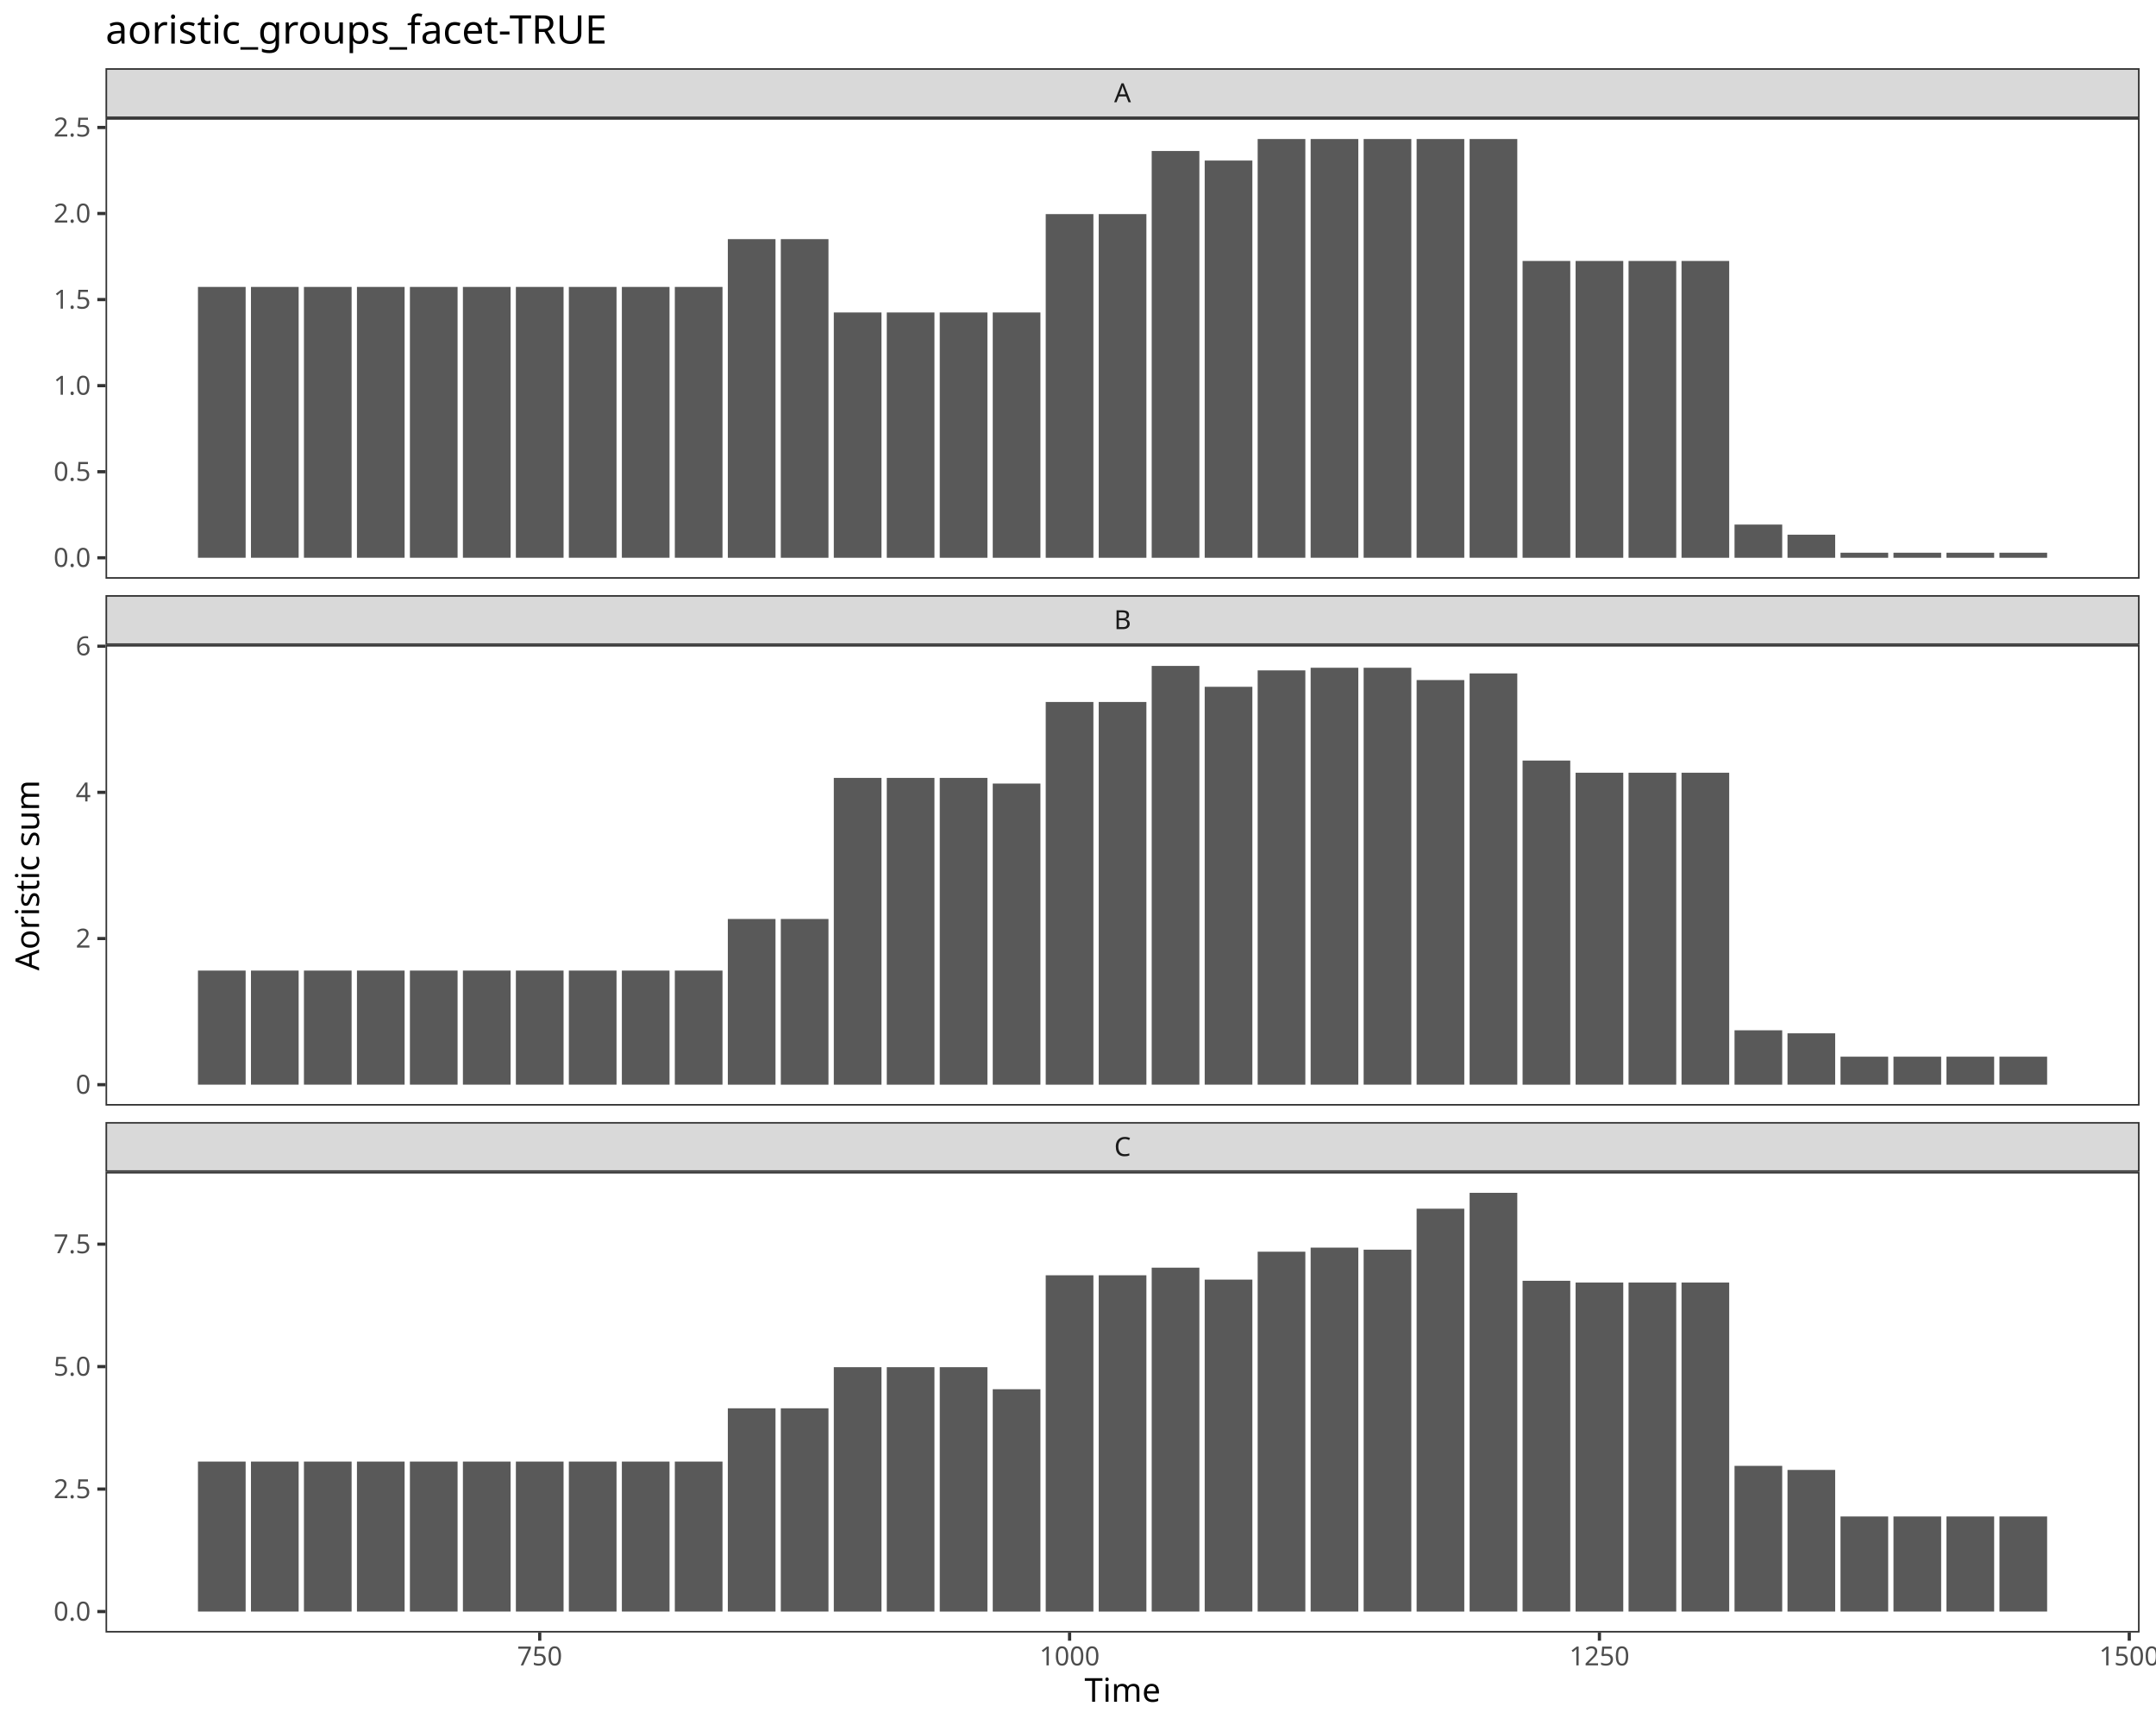
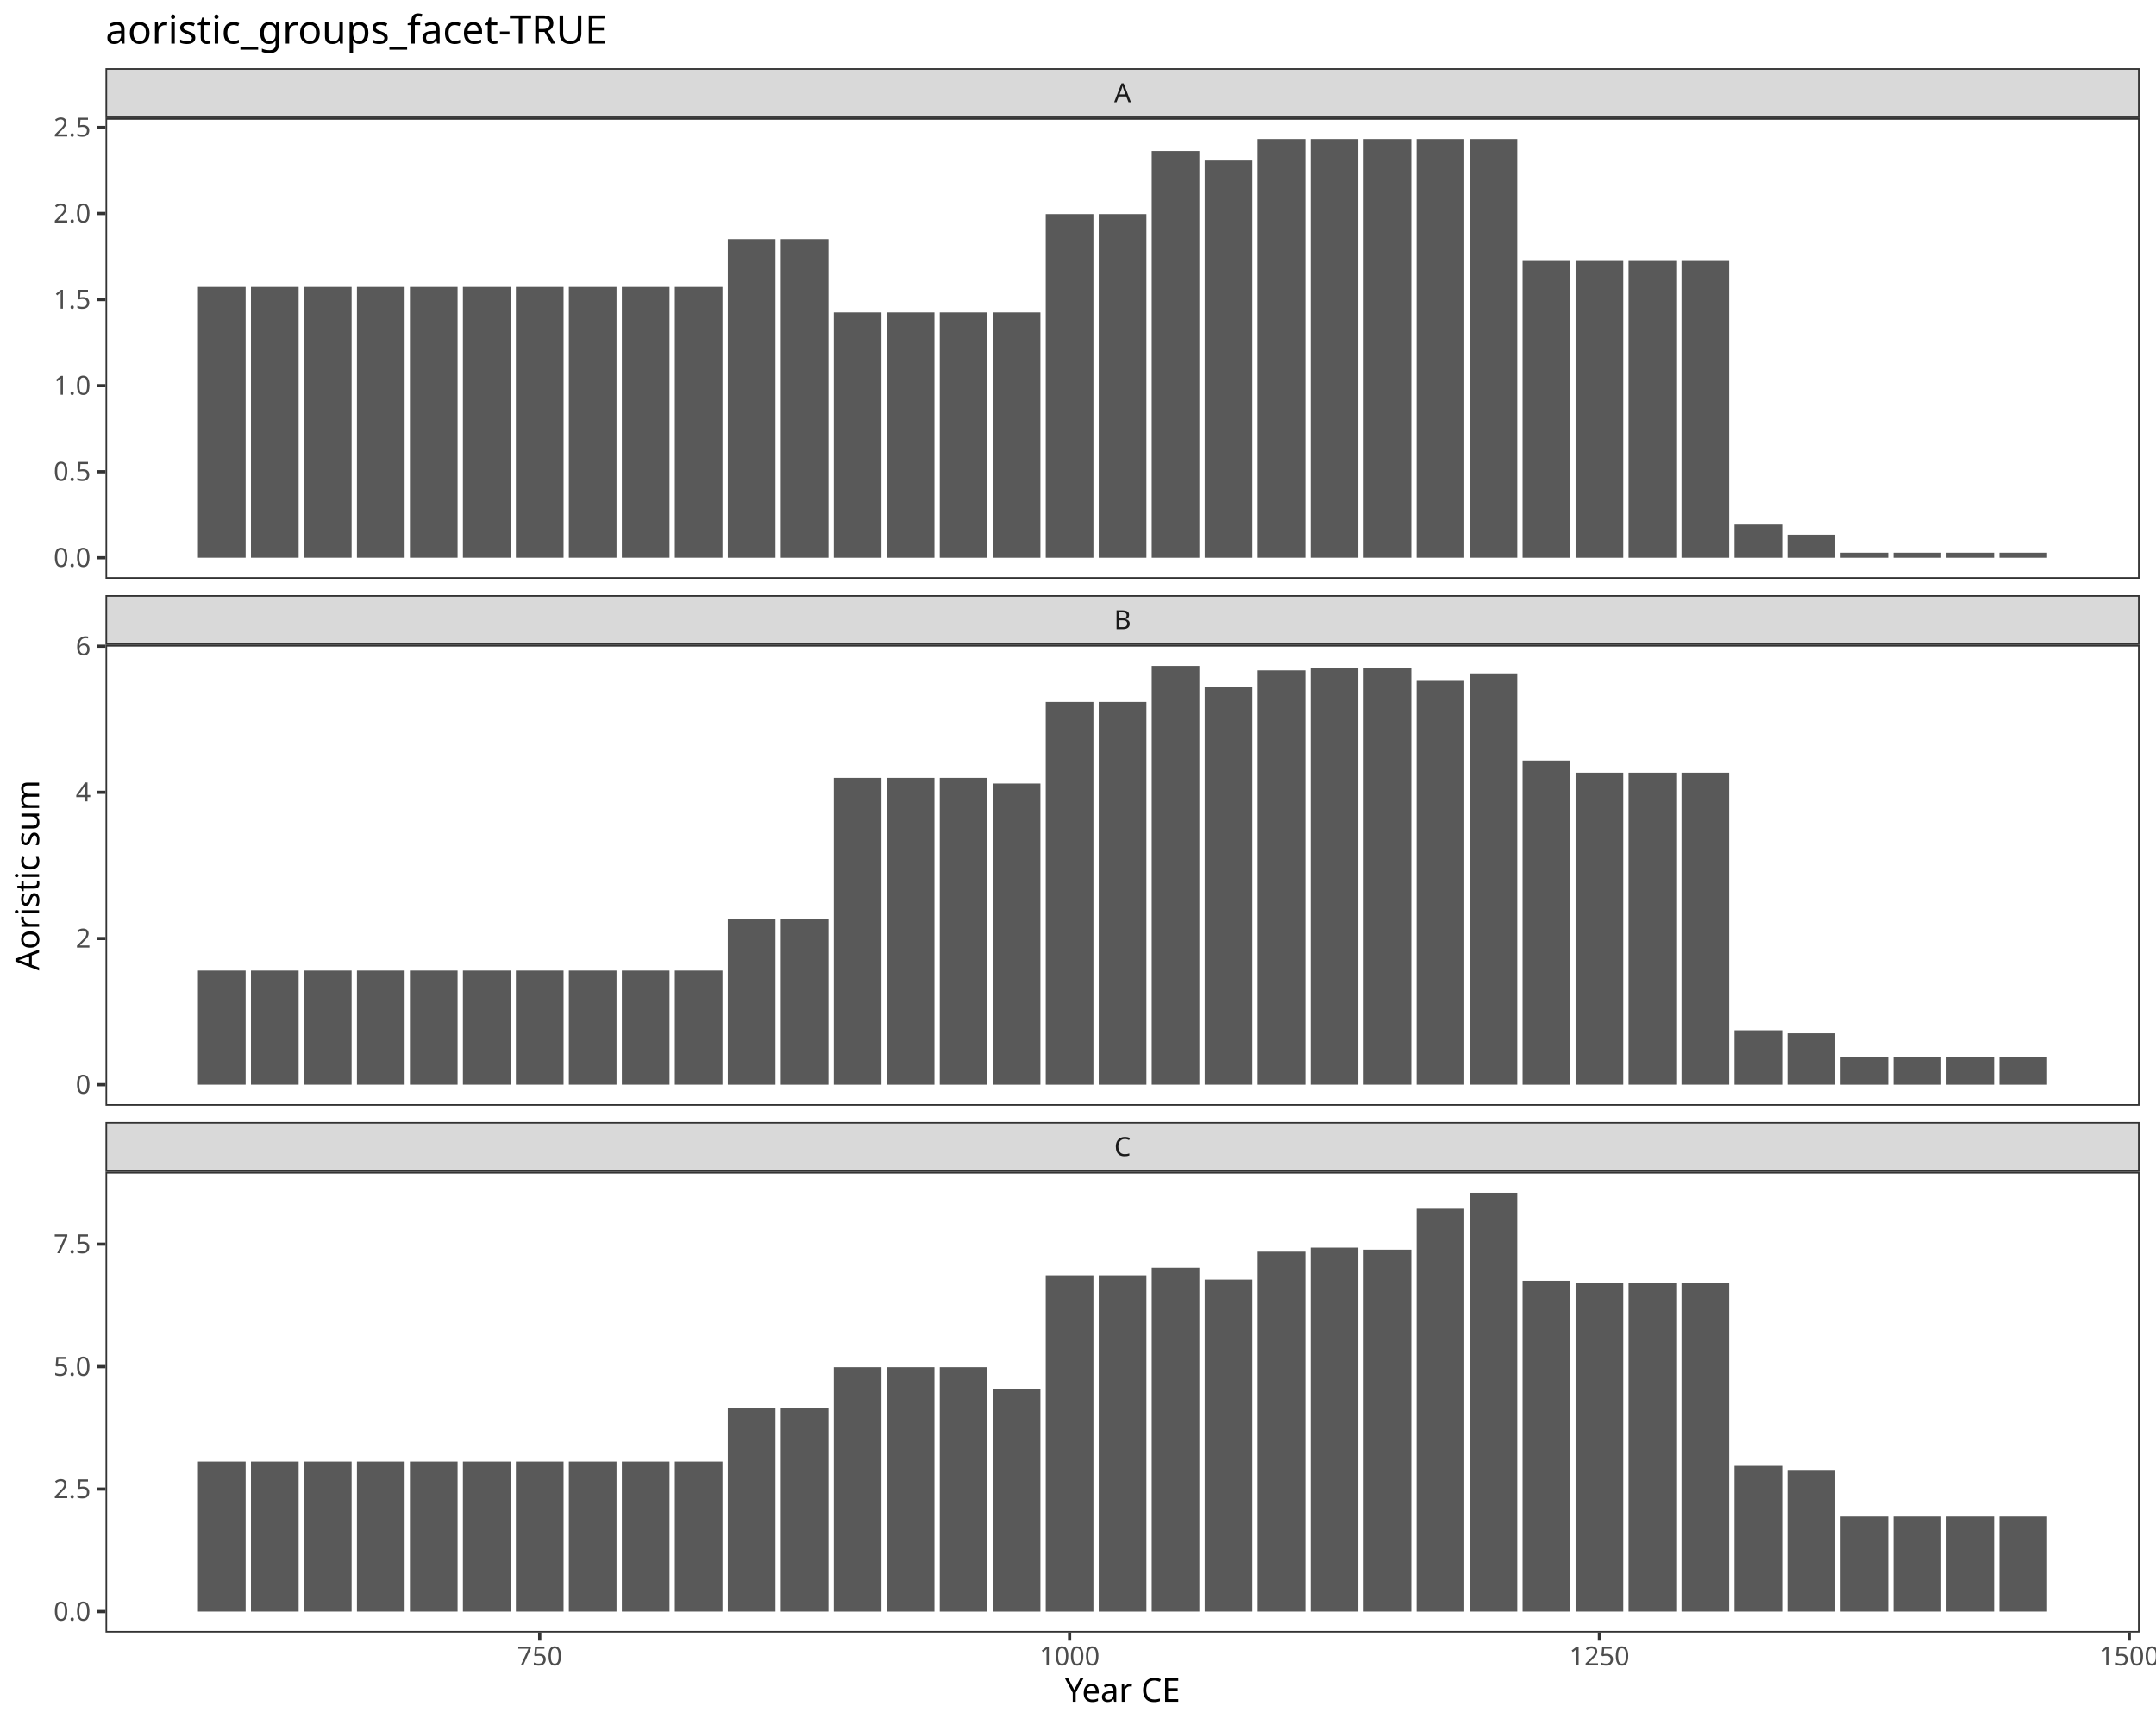
<svg xmlns="http://www.w3.org/2000/svg" class="svglite" data-engine-version="2.0" width="720.00pt" height="576.00pt" viewBox="0 0 720.00 576.00">
  <defs>
    <style type="text/css">
    .svglite line, .svglite polyline, .svglite polygon, .svglite path, .svglite rect, .svglite circle {
      fill: none;
      stroke: #000000;
      stroke-linecap: round;
      stroke-linejoin: round;
      stroke-miterlimit: 10.00;
    }
  </style>
  </defs>
  <rect width="100%" height="100%" style="stroke: none; fill: #FFFFFF;" />
  <defs>
    <clipPath id="cpMC4wMHw3MjAuMDB8MC4wMHw1NzYuMDA=">
      <rect x="0.00" y="0.00" width="720.00" height="576.00" />
    </clipPath>
  </defs>
  <g clip-path="url(#cpMC4wMHw3MjAuMDB8MC4wMHw1NzYuMDA=)">
    <rect x="0.00" y="0.00" width="720.00" height="576.00" style="stroke-width: 1.07; stroke: #FFFFFF; fill: #FFFFFF;" />
  </g>
  <defs>
    <clipPath id="cpMzUuMjR8NzE0LjUyfDM5LjQzfDE5My4yNA==">
      <rect x="35.24" y="39.43" width="679.28" height="153.81" />
    </clipPath>
  </defs>
  <g clip-path="url(#cpMzUuMjR8NzE0LjUyfDM5LjQzfDE5My4yNA==)">
    <rect x="35.24" y="39.43" width="679.28" height="153.81" style="stroke-width: 1.07; stroke: none; fill: #FFFFFF;" />
    <rect x="66.11" y="95.81" width="15.92" height="90.43" style="stroke-width: 1.07; stroke: none; stroke-linecap: square; stroke-linejoin: miter; fill: #595959;" />
    <rect x="83.81" y="95.81" width="15.92" height="90.43" style="stroke-width: 1.07; stroke: none; stroke-linecap: square; stroke-linejoin: miter; fill: #595959;" />
    <rect x="101.50" y="95.81" width="15.92" height="90.43" style="stroke-width: 1.07; stroke: none; stroke-linecap: square; stroke-linejoin: miter; fill: #595959;" />
    <rect x="119.20" y="95.81" width="15.92" height="90.43" style="stroke-width: 1.07; stroke: none; stroke-linecap: square; stroke-linejoin: miter; fill: #595959;" />
    <rect x="136.89" y="95.81" width="15.92" height="90.43" style="stroke-width: 1.07; stroke: none; stroke-linecap: square; stroke-linejoin: miter; fill: #595959;" />
    <rect x="154.59" y="95.81" width="15.92" height="90.43" style="stroke-width: 1.07; stroke: none; stroke-linecap: square; stroke-linejoin: miter; fill: #595959;" />
    <rect x="172.28" y="95.81" width="15.92" height="90.43" style="stroke-width: 1.07; stroke: none; stroke-linecap: square; stroke-linejoin: miter; fill: #595959;" />
    <rect x="189.97" y="95.81" width="15.92" height="90.43" style="stroke-width: 1.07; stroke: none; stroke-linecap: square; stroke-linejoin: miter; fill: #595959;" />
    <rect x="207.67" y="95.81" width="15.92" height="90.43" style="stroke-width: 1.07; stroke: none; stroke-linecap: square; stroke-linejoin: miter; fill: #595959;" />
    <rect x="225.36" y="95.81" width="15.92" height="90.43" style="stroke-width: 1.07; stroke: none; stroke-linecap: square; stroke-linejoin: miter; fill: #595959;" />
    <rect x="243.06" y="79.85" width="15.92" height="106.40" style="stroke-width: 1.07; stroke: none; stroke-linecap: square; stroke-linejoin: miter; fill: #595959;" />
    <rect x="260.75" y="79.85" width="15.92" height="106.40" style="stroke-width: 1.07; stroke: none; stroke-linecap: square; stroke-linejoin: miter; fill: #595959;" />
    <rect x="278.45" y="104.34" width="15.92" height="81.91" style="stroke-width: 1.07; stroke: none; stroke-linecap: square; stroke-linejoin: miter; fill: #595959;" />
    <rect x="296.14" y="104.34" width="15.92" height="81.91" style="stroke-width: 1.07; stroke: none; stroke-linecap: square; stroke-linejoin: miter; fill: #595959;" />
    <rect x="313.83" y="104.34" width="15.92" height="81.91" style="stroke-width: 1.07; stroke: none; stroke-linecap: square; stroke-linejoin: miter; fill: #595959;" />
    <rect x="331.53" y="104.34" width="15.92" height="81.91" style="stroke-width: 1.07; stroke: none; stroke-linecap: square; stroke-linejoin: miter; fill: #595959;" />
    <rect x="349.22" y="71.49" width="15.92" height="114.76" style="stroke-width: 1.07; stroke: none; stroke-linecap: square; stroke-linejoin: miter; fill: #595959;" />
    <rect x="366.92" y="71.49" width="15.92" height="114.76" style="stroke-width: 1.07; stroke: none; stroke-linecap: square; stroke-linejoin: miter; fill: #595959;" />
    <rect x="384.61" y="50.42" width="15.92" height="135.83" style="stroke-width: 1.07; stroke: none; stroke-linecap: square; stroke-linejoin: miter; fill: #595959;" />
    <rect x="402.31" y="53.61" width="15.92" height="132.64" style="stroke-width: 1.07; stroke: none; stroke-linecap: square; stroke-linejoin: miter; fill: #595959;" />
    <rect x="420.00" y="46.42" width="15.92" height="139.82" style="stroke-width: 1.07; stroke: none; stroke-linecap: square; stroke-linejoin: miter; fill: #595959;" />
    <rect x="437.69" y="46.42" width="15.92" height="139.82" style="stroke-width: 1.07; stroke: none; stroke-linecap: square; stroke-linejoin: miter; fill: #595959;" />
    <rect x="455.39" y="46.42" width="15.92" height="139.82" style="stroke-width: 1.07; stroke: none; stroke-linecap: square; stroke-linejoin: miter; fill: #595959;" />
    <rect x="473.08" y="46.42" width="15.92" height="139.82" style="stroke-width: 1.07; stroke: none; stroke-linecap: square; stroke-linejoin: miter; fill: #595959;" />
    <rect x="490.78" y="46.42" width="15.92" height="139.82" style="stroke-width: 1.07; stroke: none; stroke-linecap: square; stroke-linejoin: miter; fill: #595959;" />
    <rect x="508.47" y="87.14" width="15.92" height="99.11" style="stroke-width: 1.07; stroke: none; stroke-linecap: square; stroke-linejoin: miter; fill: #595959;" />
    <rect x="526.17" y="87.14" width="15.92" height="99.11" style="stroke-width: 1.07; stroke: none; stroke-linecap: square; stroke-linejoin: miter; fill: #595959;" />
    <rect x="543.86" y="87.14" width="15.92" height="99.11" style="stroke-width: 1.07; stroke: none; stroke-linecap: square; stroke-linejoin: miter; fill: #595959;" />
    <rect x="561.55" y="87.14" width="15.92" height="99.11" style="stroke-width: 1.07; stroke: none; stroke-linecap: square; stroke-linejoin: miter; fill: #595959;" />
    <rect x="579.25" y="175.16" width="15.92" height="11.09" style="stroke-width: 1.07; stroke: none; stroke-linecap: square; stroke-linejoin: miter; fill: #595959;" />
    <rect x="596.94" y="178.54" width="15.92" height="7.71" style="stroke-width: 1.07; stroke: none; stroke-linecap: square; stroke-linejoin: miter; fill: #595959;" />
    <rect x="614.64" y="184.56" width="15.92" height="1.69" style="stroke-width: 1.07; stroke: none; stroke-linecap: square; stroke-linejoin: miter; fill: #595959;" />
    <rect x="632.33" y="184.56" width="15.92" height="1.69" style="stroke-width: 1.07; stroke: none; stroke-linecap: square; stroke-linejoin: miter; fill: #595959;" />
    <rect x="650.03" y="184.56" width="15.92" height="1.69" style="stroke-width: 1.07; stroke: none; stroke-linecap: square; stroke-linejoin: miter; fill: #595959;" />
    <rect x="667.72" y="184.56" width="15.92" height="1.69" style="stroke-width: 1.07; stroke: none; stroke-linecap: square; stroke-linejoin: miter; fill: #595959;" />
    <rect x="35.24" y="39.43" width="679.28" height="153.81" style="stroke-width: 1.07; stroke: #333333;" />
  </g>
  <g clip-path="url(#cpMC4wMHw3MjAuMDB8MC4wMHw1NzYuMDA=)">
</g>
  <defs>
    <clipPath id="cpMzUuMjR8NzE0LjUyfDIxNS4zN3wzNjkuMTg=">
      <rect x="35.24" y="215.37" width="679.28" height="153.81" />
    </clipPath>
  </defs>
  <g clip-path="url(#cpMzUuMjR8NzE0LjUyfDIxNS4zN3wzNjkuMTg=)">
    <rect x="35.24" y="215.37" width="679.28" height="153.81" style="stroke-width: 1.07; stroke: none; fill: #FFFFFF;" />
    <rect x="66.11" y="324.09" width="15.92" height="38.09" style="stroke-width: 1.07; stroke: none; stroke-linecap: square; stroke-linejoin: miter; fill: #595959;" />
    <rect x="83.81" y="324.09" width="15.92" height="38.09" style="stroke-width: 1.07; stroke: none; stroke-linecap: square; stroke-linejoin: miter; fill: #595959;" />
    <rect x="101.50" y="324.09" width="15.92" height="38.09" style="stroke-width: 1.07; stroke: none; stroke-linecap: square; stroke-linejoin: miter; fill: #595959;" />
    <rect x="119.20" y="324.09" width="15.92" height="38.09" style="stroke-width: 1.07; stroke: none; stroke-linecap: square; stroke-linejoin: miter; fill: #595959;" />
    <rect x="136.89" y="324.09" width="15.92" height="38.09" style="stroke-width: 1.07; stroke: none; stroke-linecap: square; stroke-linejoin: miter; fill: #595959;" />
    <rect x="154.59" y="324.09" width="15.92" height="38.09" style="stroke-width: 1.07; stroke: none; stroke-linecap: square; stroke-linejoin: miter; fill: #595959;" />
    <rect x="172.28" y="324.09" width="15.92" height="38.09" style="stroke-width: 1.07; stroke: none; stroke-linecap: square; stroke-linejoin: miter; fill: #595959;" />
    <rect x="189.97" y="324.09" width="15.92" height="38.09" style="stroke-width: 1.07; stroke: none; stroke-linecap: square; stroke-linejoin: miter; fill: #595959;" />
    <rect x="207.67" y="324.09" width="15.92" height="38.09" style="stroke-width: 1.07; stroke: none; stroke-linecap: square; stroke-linejoin: miter; fill: #595959;" />
    <rect x="225.36" y="324.09" width="15.92" height="38.09" style="stroke-width: 1.07; stroke: none; stroke-linecap: square; stroke-linejoin: miter; fill: #595959;" />
    <rect x="243.06" y="306.86" width="15.92" height="55.33" style="stroke-width: 1.07; stroke: none; stroke-linecap: square; stroke-linejoin: miter; fill: #595959;" />
    <rect x="260.75" y="306.86" width="15.92" height="55.33" style="stroke-width: 1.07; stroke: none; stroke-linecap: square; stroke-linejoin: miter; fill: #595959;" />
    <rect x="278.45" y="259.75" width="15.92" height="102.44" style="stroke-width: 1.07; stroke: none; stroke-linecap: square; stroke-linejoin: miter; fill: #595959;" />
    <rect x="296.14" y="259.75" width="15.92" height="102.44" style="stroke-width: 1.07; stroke: none; stroke-linecap: square; stroke-linejoin: miter; fill: #595959;" />
    <rect x="313.83" y="259.75" width="15.92" height="102.44" style="stroke-width: 1.07; stroke: none; stroke-linecap: square; stroke-linejoin: miter; fill: #595959;" />
    <rect x="331.53" y="261.64" width="15.92" height="100.55" style="stroke-width: 1.07; stroke: none; stroke-linecap: square; stroke-linejoin: miter; fill: #595959;" />
    <rect x="349.22" y="234.40" width="15.92" height="127.79" style="stroke-width: 1.07; stroke: none; stroke-linecap: square; stroke-linejoin: miter; fill: #595959;" />
    <rect x="366.92" y="234.40" width="15.92" height="127.79" style="stroke-width: 1.07; stroke: none; stroke-linecap: square; stroke-linejoin: miter; fill: #595959;" />
    <rect x="384.61" y="222.36" width="15.92" height="139.82" style="stroke-width: 1.07; stroke: none; stroke-linecap: square; stroke-linejoin: miter; fill: #595959;" />
    <rect x="402.31" y="229.33" width="15.92" height="132.85" style="stroke-width: 1.07; stroke: none; stroke-linecap: square; stroke-linejoin: miter; fill: #595959;" />
    <rect x="420.00" y="223.85" width="15.92" height="138.34" style="stroke-width: 1.07; stroke: none; stroke-linecap: square; stroke-linejoin: miter; fill: #595959;" />
    <rect x="437.69" y="222.97" width="15.92" height="139.21" style="stroke-width: 1.07; stroke: none; stroke-linecap: square; stroke-linejoin: miter; fill: #595959;" />
    <rect x="455.39" y="222.97" width="15.92" height="139.21" style="stroke-width: 1.07; stroke: none; stroke-linecap: square; stroke-linejoin: miter; fill: #595959;" />
    <rect x="473.08" y="227.08" width="15.92" height="135.10" style="stroke-width: 1.07; stroke: none; stroke-linecap: square; stroke-linejoin: miter; fill: #595959;" />
    <rect x="490.78" y="224.86" width="15.92" height="137.32" style="stroke-width: 1.07; stroke: none; stroke-linecap: square; stroke-linejoin: miter; fill: #595959;" />
    <rect x="508.47" y="253.96" width="15.92" height="108.23" style="stroke-width: 1.07; stroke: none; stroke-linecap: square; stroke-linejoin: miter; fill: #595959;" />
    <rect x="526.17" y="258.02" width="15.92" height="104.16" style="stroke-width: 1.07; stroke: none; stroke-linecap: square; stroke-linejoin: miter; fill: #595959;" />
    <rect x="543.86" y="258.02" width="15.92" height="104.16" style="stroke-width: 1.07; stroke: none; stroke-linecap: square; stroke-linejoin: miter; fill: #595959;" />
    <rect x="561.55" y="258.02" width="15.92" height="104.16" style="stroke-width: 1.07; stroke: none; stroke-linecap: square; stroke-linejoin: miter; fill: #595959;" />
    <rect x="579.25" y="344.03" width="15.92" height="18.16" style="stroke-width: 1.07; stroke: none; stroke-linecap: square; stroke-linejoin: miter; fill: #595959;" />
    <rect x="596.94" y="345.04" width="15.92" height="17.14" style="stroke-width: 1.07; stroke: none; stroke-linecap: square; stroke-linejoin: miter; fill: #595959;" />
    <rect x="614.64" y="352.84" width="15.92" height="9.35" style="stroke-width: 1.07; stroke: none; stroke-linecap: square; stroke-linejoin: miter; fill: #595959;" />
    <rect x="632.33" y="352.84" width="15.92" height="9.35" style="stroke-width: 1.07; stroke: none; stroke-linecap: square; stroke-linejoin: miter; fill: #595959;" />
    <rect x="650.03" y="352.84" width="15.92" height="9.35" style="stroke-width: 1.07; stroke: none; stroke-linecap: square; stroke-linejoin: miter; fill: #595959;" />
    <rect x="667.72" y="352.84" width="15.92" height="9.35" style="stroke-width: 1.07; stroke: none; stroke-linecap: square; stroke-linejoin: miter; fill: #595959;" />
    <rect x="35.24" y="215.37" width="679.28" height="153.81" style="stroke-width: 1.07; stroke: #333333;" />
  </g>
  <g clip-path="url(#cpMC4wMHw3MjAuMDB8MC4wMHw1NzYuMDA=)">
</g>
  <defs>
    <clipPath id="cpMzUuMjR8NzE0LjUyfDM5MS4zMXw1NDUuMTE=">
      <rect x="35.24" y="391.31" width="679.28" height="153.81" />
    </clipPath>
  </defs>
  <g clip-path="url(#cpMzUuMjR8NzE0LjUyfDM5MS4zMXw1NDUuMTE=)">
    <rect x="35.24" y="391.31" width="679.28" height="153.81" style="stroke-width: 1.07; stroke: none; fill: #FFFFFF;" />
    <rect x="66.11" y="488.04" width="15.92" height="50.08" style="stroke-width: 1.07; stroke: none; stroke-linecap: square; stroke-linejoin: miter; fill: #595959;" />
    <rect x="83.81" y="488.04" width="15.92" height="50.08" style="stroke-width: 1.07; stroke: none; stroke-linecap: square; stroke-linejoin: miter; fill: #595959;" />
    <rect x="101.50" y="488.04" width="15.92" height="50.08" style="stroke-width: 1.07; stroke: none; stroke-linecap: square; stroke-linejoin: miter; fill: #595959;" />
    <rect x="119.20" y="488.04" width="15.92" height="50.08" style="stroke-width: 1.07; stroke: none; stroke-linecap: square; stroke-linejoin: miter; fill: #595959;" />
    <rect x="136.89" y="488.04" width="15.92" height="50.08" style="stroke-width: 1.07; stroke: none; stroke-linecap: square; stroke-linejoin: miter; fill: #595959;" />
    <rect x="154.59" y="488.04" width="15.92" height="50.08" style="stroke-width: 1.07; stroke: none; stroke-linecap: square; stroke-linejoin: miter; fill: #595959;" />
    <rect x="172.28" y="488.04" width="15.92" height="50.08" style="stroke-width: 1.07; stroke: none; stroke-linecap: square; stroke-linejoin: miter; fill: #595959;" />
    <rect x="189.97" y="488.04" width="15.92" height="50.08" style="stroke-width: 1.07; stroke: none; stroke-linecap: square; stroke-linejoin: miter; fill: #595959;" />
    <rect x="207.67" y="488.04" width="15.92" height="50.08" style="stroke-width: 1.07; stroke: none; stroke-linecap: square; stroke-linejoin: miter; fill: #595959;" />
    <rect x="225.36" y="488.04" width="15.92" height="50.08" style="stroke-width: 1.07; stroke: none; stroke-linecap: square; stroke-linejoin: miter; fill: #595959;" />
    <rect x="243.06" y="470.25" width="15.92" height="67.87" style="stroke-width: 1.07; stroke: none; stroke-linecap: square; stroke-linejoin: miter; fill: #595959;" />
    <rect x="260.75" y="470.25" width="15.92" height="67.87" style="stroke-width: 1.07; stroke: none; stroke-linecap: square; stroke-linejoin: miter; fill: #595959;" />
    <rect x="278.45" y="456.52" width="15.92" height="81.61" style="stroke-width: 1.07; stroke: none; stroke-linecap: square; stroke-linejoin: miter; fill: #595959;" />
    <rect x="296.14" y="456.52" width="15.92" height="81.61" style="stroke-width: 1.07; stroke: none; stroke-linecap: square; stroke-linejoin: miter; fill: #595959;" />
    <rect x="313.83" y="456.52" width="15.92" height="81.61" style="stroke-width: 1.07; stroke: none; stroke-linecap: square; stroke-linejoin: miter; fill: #595959;" />
    <rect x="331.53" y="463.88" width="15.92" height="74.25" style="stroke-width: 1.07; stroke: none; stroke-linecap: square; stroke-linejoin: miter; fill: #595959;" />
    <rect x="349.22" y="425.83" width="15.92" height="112.30" style="stroke-width: 1.07; stroke: none; stroke-linecap: square; stroke-linejoin: miter; fill: #595959;" />
    <rect x="366.92" y="425.83" width="15.92" height="112.30" style="stroke-width: 1.07; stroke: none; stroke-linecap: square; stroke-linejoin: miter; fill: #595959;" />
    <rect x="384.61" y="423.29" width="15.92" height="114.83" style="stroke-width: 1.07; stroke: none; stroke-linecap: square; stroke-linejoin: miter; fill: #595959;" />
    <rect x="402.31" y="427.28" width="15.92" height="110.84" style="stroke-width: 1.07; stroke: none; stroke-linecap: square; stroke-linejoin: miter; fill: #595959;" />
    <rect x="420.00" y="417.96" width="15.92" height="120.16" style="stroke-width: 1.07; stroke: none; stroke-linecap: square; stroke-linejoin: miter; fill: #595959;" />
    <rect x="437.69" y="416.60" width="15.92" height="121.52" style="stroke-width: 1.07; stroke: none; stroke-linecap: square; stroke-linejoin: miter; fill: #595959;" />
    <rect x="455.39" y="417.28" width="15.92" height="120.84" style="stroke-width: 1.07; stroke: none; stroke-linecap: square; stroke-linejoin: miter; fill: #595959;" />
    <rect x="473.08" y="403.60" width="15.92" height="134.53" style="stroke-width: 1.07; stroke: none; stroke-linecap: square; stroke-linejoin: miter; fill: #595959;" />
    <rect x="490.78" y="398.30" width="15.92" height="139.82" style="stroke-width: 1.07; stroke: none; stroke-linecap: square; stroke-linejoin: miter; fill: #595959;" />
    <rect x="508.47" y="427.67" width="15.92" height="110.45" style="stroke-width: 1.07; stroke: none; stroke-linecap: square; stroke-linejoin: miter; fill: #595959;" />
    <rect x="526.17" y="428.26" width="15.92" height="109.86" style="stroke-width: 1.07; stroke: none; stroke-linecap: square; stroke-linejoin: miter; fill: #595959;" />
    <rect x="543.86" y="428.26" width="15.92" height="109.86" style="stroke-width: 1.07; stroke: none; stroke-linecap: square; stroke-linejoin: miter; fill: #595959;" />
    <rect x="561.55" y="428.26" width="15.92" height="109.86" style="stroke-width: 1.07; stroke: none; stroke-linecap: square; stroke-linejoin: miter; fill: #595959;" />
    <rect x="579.25" y="489.47" width="15.92" height="48.65" style="stroke-width: 1.07; stroke: none; stroke-linecap: square; stroke-linejoin: miter; fill: #595959;" />
    <rect x="596.94" y="490.83" width="15.92" height="47.29" style="stroke-width: 1.07; stroke: none; stroke-linecap: square; stroke-linejoin: miter; fill: #595959;" />
    <rect x="614.64" y="506.37" width="15.92" height="31.75" style="stroke-width: 1.07; stroke: none; stroke-linecap: square; stroke-linejoin: miter; fill: #595959;" />
    <rect x="632.33" y="506.37" width="15.92" height="31.75" style="stroke-width: 1.07; stroke: none; stroke-linecap: square; stroke-linejoin: miter; fill: #595959;" />
    <rect x="650.03" y="506.37" width="15.92" height="31.75" style="stroke-width: 1.07; stroke: none; stroke-linecap: square; stroke-linejoin: miter; fill: #595959;" />
    <rect x="667.72" y="506.37" width="15.92" height="31.75" style="stroke-width: 1.07; stroke: none; stroke-linecap: square; stroke-linejoin: miter; fill: #595959;" />
    <rect x="35.24" y="391.31" width="679.28" height="153.81" style="stroke-width: 1.07; stroke: #333333;" />
  </g>
  <g clip-path="url(#cpMC4wMHw3MjAuMDB8MC4wMHw1NzYuMDA=)">
</g>
  <defs>
    <clipPath id="cpMzUuMjR8NzE0LjUyfDM3NC42NnwzOTEuMzE=">
      <rect x="35.24" y="374.66" width="679.28" height="16.65" />
    </clipPath>
  </defs>
  <g clip-path="url(#cpMzUuMjR8NzE0LjUyfDM3NC42NnwzOTEuMzE=)">
    <rect x="35.24" y="374.66" width="679.28" height="16.65" style="stroke-width: 1.07; stroke: #333333; fill: #D9D9D9;" />
    <text x="374.88" y="386.01" text-anchor="middle" style="font-size: 8.80px; fill: #1A1A1A; font-family: sans;" textLength="6.36px" lengthAdjust="spacingAndGlyphs">C</text>
  </g>
  <g clip-path="url(#cpMC4wMHw3MjAuMDB8MC4wMHw1NzYuMDA=)">
</g>
  <defs>
    <clipPath id="cpMzUuMjR8NzE0LjUyfDE5OC43MnwyMTUuMzc=">
      <rect x="35.24" y="198.72" width="679.28" height="16.65" />
    </clipPath>
  </defs>
  <g clip-path="url(#cpMzUuMjR8NzE0LjUyfDE5OC43MnwyMTUuMzc=)">
    <rect x="35.24" y="198.72" width="679.28" height="16.65" style="stroke-width: 1.07; stroke: #333333; fill: #D9D9D9;" />
    <text x="374.88" y="210.07" text-anchor="middle" style="font-size: 8.80px; fill: #1A1A1A; font-family: sans;" textLength="5.87px" lengthAdjust="spacingAndGlyphs">B</text>
  </g>
  <g clip-path="url(#cpMC4wMHw3MjAuMDB8MC4wMHw1NzYuMDA=)">
</g>
  <defs>
    <clipPath id="cpMzUuMjR8NzE0LjUyfDIyLjc4fDM5LjQz">
      <rect x="35.24" y="22.78" width="679.28" height="16.65" />
    </clipPath>
  </defs>
  <g clip-path="url(#cpMzUuMjR8NzE0LjUyfDIyLjc4fDM5LjQz)">
    <rect x="35.24" y="22.78" width="679.28" height="16.65" style="stroke-width: 1.07; stroke: #333333; fill: #D9D9D9;" />
    <text x="374.88" y="34.14" text-anchor="middle" style="font-size: 8.80px; fill: #1A1A1A; font-family: sans;" textLength="5.87px" lengthAdjust="spacingAndGlyphs">A</text>
  </g>
  <g clip-path="url(#cpMC4wMHw3MjAuMDB8MC4wMHw1NzYuMDA=)">
    <polyline points="180.24,547.85 180.24,545.11 " style="stroke-width: 1.07; stroke: #333333; stroke-linecap: butt;" />
    <polyline points="357.19,547.85 357.19,545.11 " style="stroke-width: 1.07; stroke: #333333; stroke-linecap: butt;" />
    <polyline points="534.13,547.85 534.13,545.11 " style="stroke-width: 1.07; stroke: #333333; stroke-linecap: butt;" />
    <polyline points="711.07,547.85 711.07,545.11 " style="stroke-width: 1.07; stroke: #333333; stroke-linecap: butt;" />
    <text x="180.24" y="556.10" text-anchor="middle" style="font-size: 8.80px; fill: #4D4D4D; font-family: sans;" textLength="14.68px" lengthAdjust="spacingAndGlyphs">750</text>
    <text x="357.19" y="556.10" text-anchor="middle" style="font-size: 8.80px; fill: #4D4D4D; font-family: sans;" textLength="19.58px" lengthAdjust="spacingAndGlyphs">1000</text>
    <text x="534.13" y="556.10" text-anchor="middle" style="font-size: 8.80px; fill: #4D4D4D; font-family: sans;" textLength="19.58px" lengthAdjust="spacingAndGlyphs">1250</text>
    <text x="711.07" y="556.10" text-anchor="middle" style="font-size: 8.80px; fill: #4D4D4D; font-family: sans;" textLength="19.58px" lengthAdjust="spacingAndGlyphs">1500</text>
    <text x="30.31" y="189.28" text-anchor="end" style="font-size: 8.80px; fill: #4D4D4D; font-family: sans;" textLength="12.23px" lengthAdjust="spacingAndGlyphs">0.0</text>
    <text x="30.31" y="160.54" text-anchor="end" style="font-size: 8.80px; fill: #4D4D4D; font-family: sans;" textLength="12.23px" lengthAdjust="spacingAndGlyphs">0.5</text>
    <text x="30.31" y="131.80" text-anchor="end" style="font-size: 8.80px; fill: #4D4D4D; font-family: sans;" textLength="12.23px" lengthAdjust="spacingAndGlyphs">1.0</text>
    <text x="30.31" y="103.06" text-anchor="end" style="font-size: 8.80px; fill: #4D4D4D; font-family: sans;" textLength="12.23px" lengthAdjust="spacingAndGlyphs">1.5</text>
    <text x="30.31" y="74.32" text-anchor="end" style="font-size: 8.80px; fill: #4D4D4D; font-family: sans;" textLength="12.23px" lengthAdjust="spacingAndGlyphs">2.0</text>
    <text x="30.31" y="45.58" text-anchor="end" style="font-size: 8.80px; fill: #4D4D4D; font-family: sans;" textLength="12.23px" lengthAdjust="spacingAndGlyphs">2.5</text>
    <polyline points="32.50,186.25 35.24,186.25 " style="stroke-width: 1.07; stroke: #333333; stroke-linecap: butt;" />
    <polyline points="32.50,157.51 35.24,157.51 " style="stroke-width: 1.07; stroke: #333333; stroke-linecap: butt;" />
    <polyline points="32.50,128.77 35.24,128.77 " style="stroke-width: 1.07; stroke: #333333; stroke-linecap: butt;" />
    <polyline points="32.50,100.03 35.24,100.03 " style="stroke-width: 1.07; stroke: #333333; stroke-linecap: butt;" />
    <polyline points="32.50,71.29 35.24,71.29 " style="stroke-width: 1.07; stroke: #333333; stroke-linecap: butt;" />
    <polyline points="32.50,42.56 35.24,42.56 " style="stroke-width: 1.07; stroke: #333333; stroke-linecap: butt;" />
    <text x="30.31" y="365.21" text-anchor="end" style="font-size: 8.80px; fill: #4D4D4D; font-family: sans;" textLength="4.89px" lengthAdjust="spacingAndGlyphs">0</text>
    <text x="30.31" y="316.41" text-anchor="end" style="font-size: 8.80px; fill: #4D4D4D; font-family: sans;" textLength="4.89px" lengthAdjust="spacingAndGlyphs">2</text>
    <text x="30.31" y="267.61" text-anchor="end" style="font-size: 8.80px; fill: #4D4D4D; font-family: sans;" textLength="4.89px" lengthAdjust="spacingAndGlyphs">4</text>
    <text x="30.31" y="218.81" text-anchor="end" style="font-size: 8.80px; fill: #4D4D4D; font-family: sans;" textLength="4.89px" lengthAdjust="spacingAndGlyphs">6</text>
    <polyline points="32.50,362.19 35.24,362.19 " style="stroke-width: 1.07; stroke: #333333; stroke-linecap: butt;" />
    <polyline points="32.50,313.39 35.24,313.39 " style="stroke-width: 1.07; stroke: #333333; stroke-linecap: butt;" />
    <polyline points="32.50,264.58 35.24,264.58 " style="stroke-width: 1.07; stroke: #333333; stroke-linecap: butt;" />
    <polyline points="32.50,215.78 35.24,215.78 " style="stroke-width: 1.07; stroke: #333333; stroke-linecap: butt;" />
    <text x="30.31" y="541.15" text-anchor="end" style="font-size: 8.80px; fill: #4D4D4D; font-family: sans;" textLength="12.23px" lengthAdjust="spacingAndGlyphs">0.0</text>
    <text x="30.31" y="500.26" text-anchor="end" style="font-size: 8.80px; fill: #4D4D4D; font-family: sans;" textLength="12.23px" lengthAdjust="spacingAndGlyphs">2.5</text>
    <text x="30.31" y="459.36" text-anchor="end" style="font-size: 8.80px; fill: #4D4D4D; font-family: sans;" textLength="12.23px" lengthAdjust="spacingAndGlyphs">5.0</text>
    <text x="30.31" y="418.47" text-anchor="end" style="font-size: 8.80px; fill: #4D4D4D; font-family: sans;" textLength="12.23px" lengthAdjust="spacingAndGlyphs">7.5</text>
    <polyline points="32.50,538.12 35.24,538.12 " style="stroke-width: 1.07; stroke: #333333; stroke-linecap: butt;" />
    <polyline points="32.50,497.23 35.24,497.23 " style="stroke-width: 1.07; stroke: #333333; stroke-linecap: butt;" />
    <polyline points="32.50,456.33 35.24,456.33 " style="stroke-width: 1.07; stroke: #333333; stroke-linecap: butt;" />
    <polyline points="32.50,415.44 35.24,415.44 " style="stroke-width: 1.07; stroke: #333333; stroke-linecap: butt;" />
-     <text x="374.88" y="568.24" text-anchor="middle" style="font-size: 11.00px; font-family: sans;" textLength="24.45px" lengthAdjust="spacingAndGlyphs">Time</text>
+     <text x="374.88" y="568.24" text-anchor="middle" style="font-size: 11.00px; font-family: sans;" textLength="41.58px" lengthAdjust="spacingAndGlyphs">Year CE</text>
    <text transform="translate(13.05,292.27) rotate(-90)" text-anchor="middle" style="font-size: 11.00px; font-family: sans;" textLength="59.91px" lengthAdjust="spacingAndGlyphs">Aoristic sum</text>
    <text x="35.24" y="14.56" style="font-size: 13.20px; font-family: sans;" textLength="165.83px" lengthAdjust="spacingAndGlyphs">aoristic_groups_facet-TRUE</text>
  </g>
</svg>
